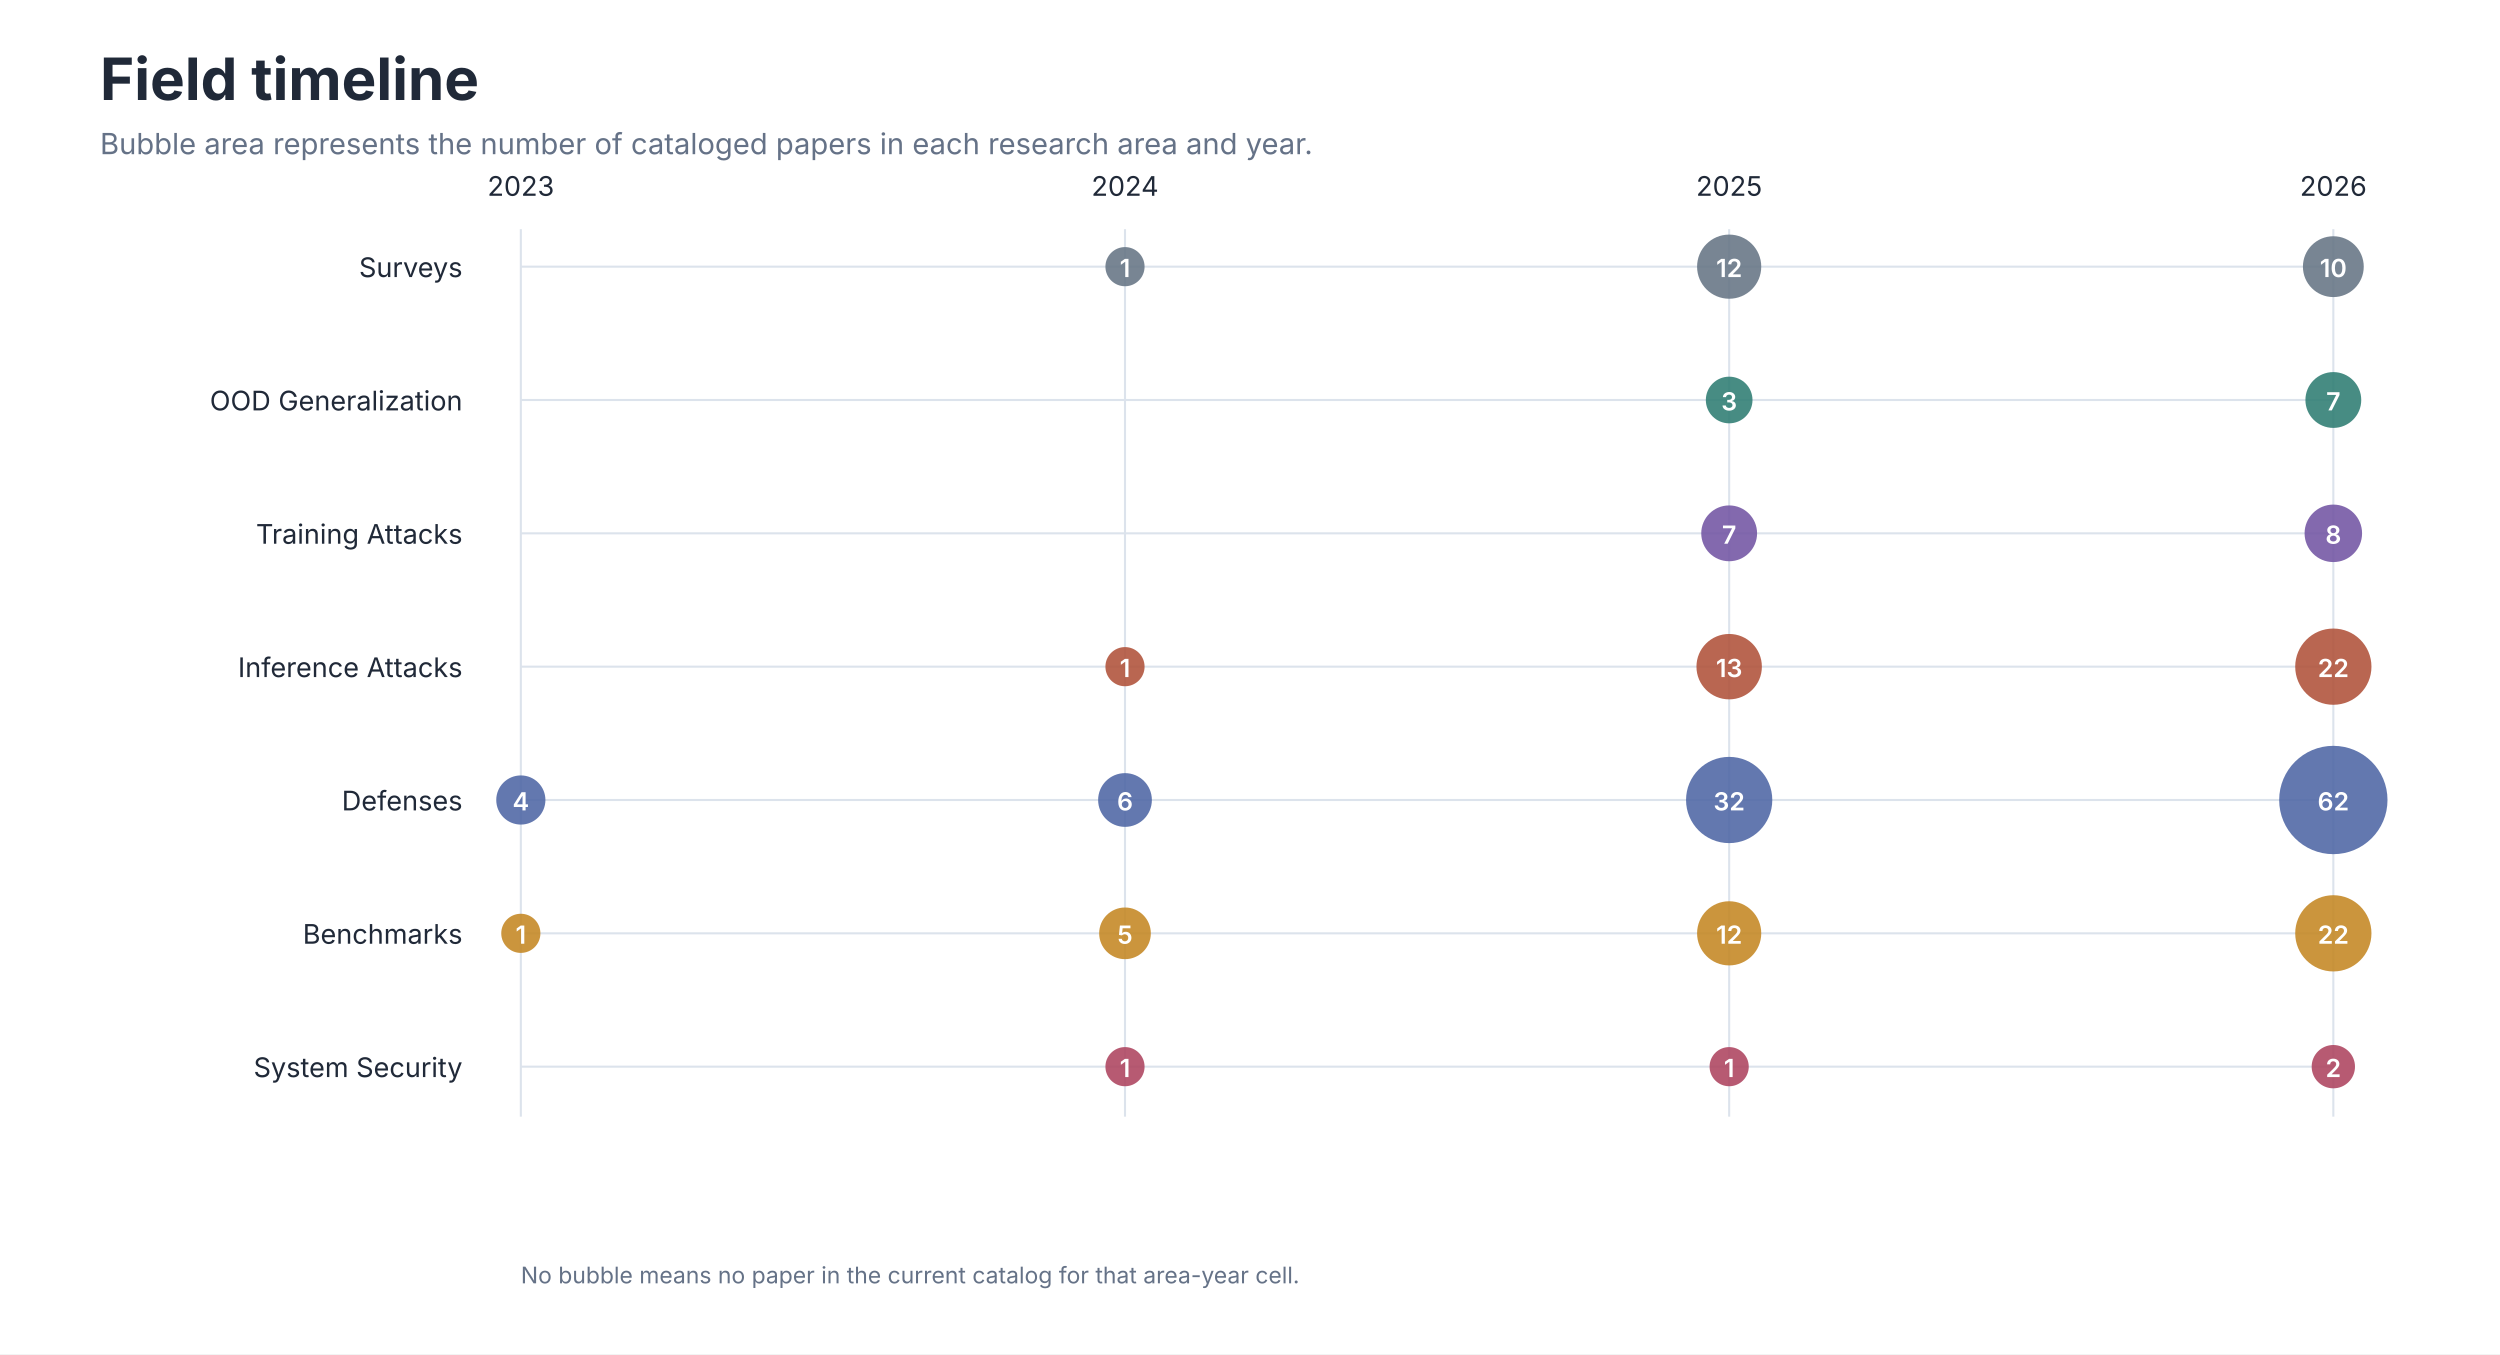
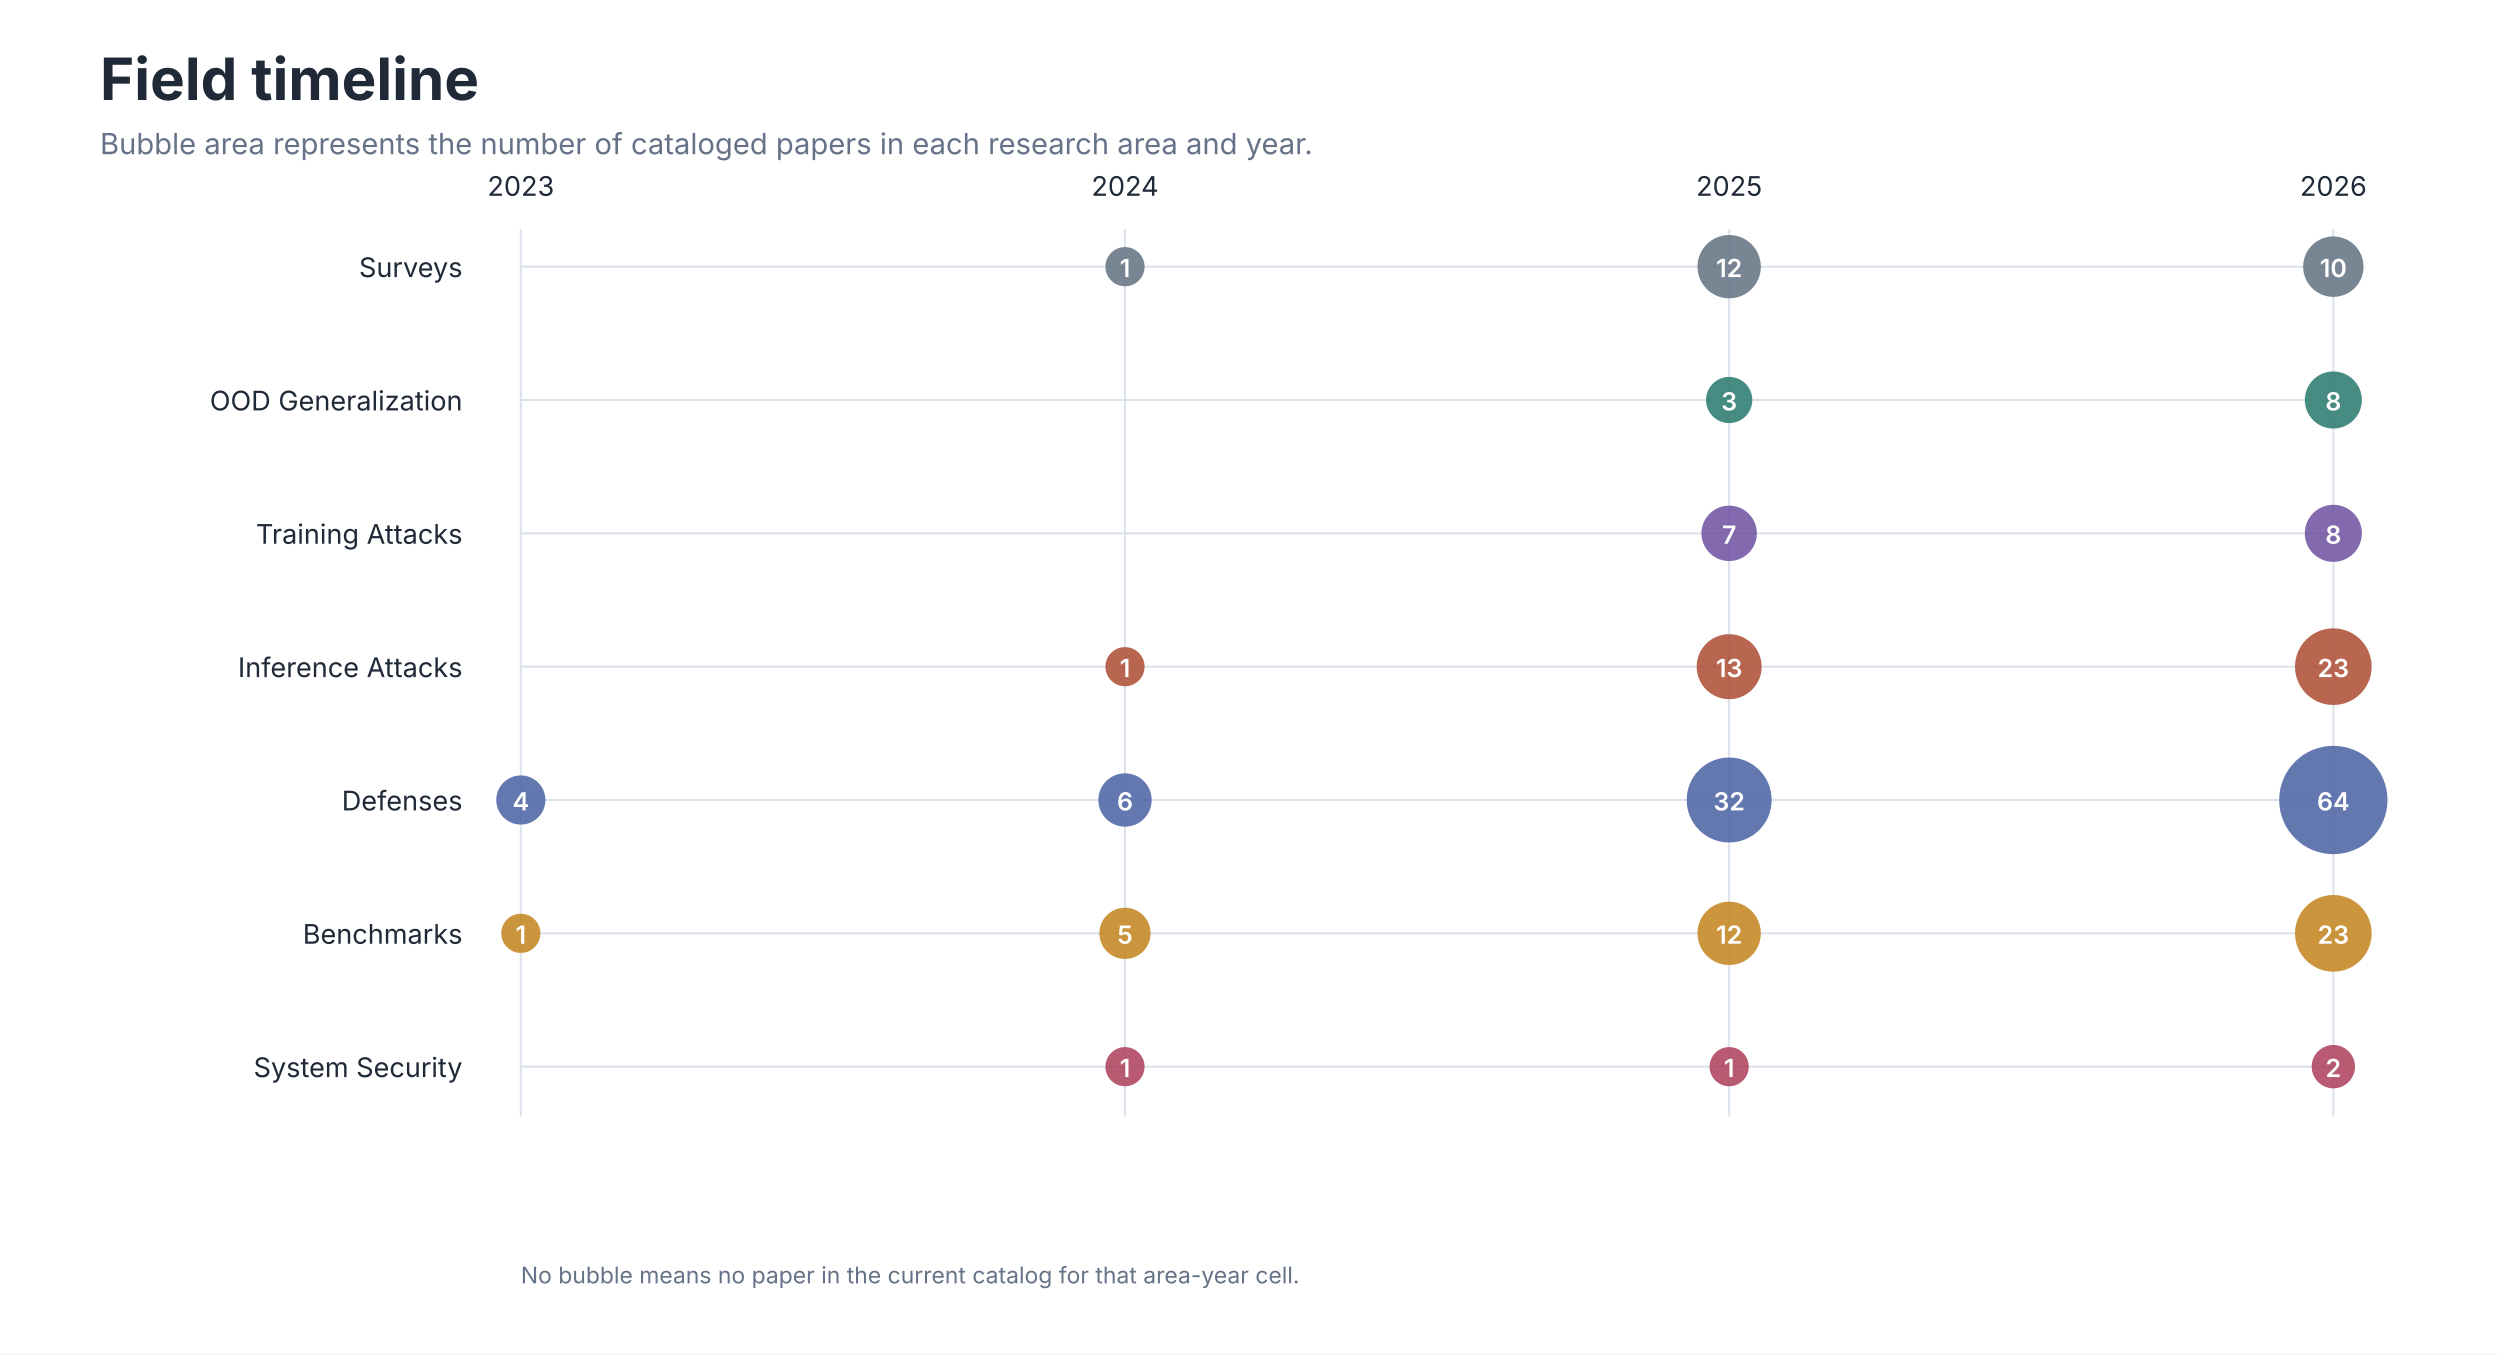
<svg xmlns="http://www.w3.org/2000/svg" role="img" aria-labelledby="title desc" viewBox="0 0 1200 650">
  <style>
text { font-family: -apple-system, BlinkMacSystemFont, 'Segoe UI', sans-serif; }
.title { font-size: 28px; font-weight: 650; fill: #202938; }
.subtitle { font-size: 14px; fill: #657287; }
.axis { font-size: 13px; fill: #657287; }
.label { font-size: 13px; fill: #202938; }
.small { font-size: 11px; fill: #657287; }
</style>
  <rect width="1200" height="650" fill="#FFFFFF" />
  <text class="title" x="48" y="48">Field timeline</text>
  <text class="subtitle" x="48" y="74">Bubble area represents the number of cataloged papers in each research area and year.</text>
  <line x1="250.0" y1="110" x2="250.0" y2="536" stroke="#DCE3EC" />
  <text class="label" x="250.0" y="94" text-anchor="middle">2023</text>
  <line x1="540.0" y1="110" x2="540.0" y2="536" stroke="#DCE3EC" />
  <text class="label" x="540.0" y="94" text-anchor="middle">2024</text>
  <line x1="830.0" y1="110" x2="830.0" y2="536" stroke="#DCE3EC" />
  <text class="label" x="830.0" y="94" text-anchor="middle">2025</text>
  <line x1="1120.0" y1="110" x2="1120.0" y2="536" stroke="#DCE3EC" />
  <text class="label" x="1120.0" y="94" text-anchor="middle">2026</text>
  <text class="label" x="222" y="133" text-anchor="end">Surveys</text>
  <line x1="250" y1="128" x2="1120" y2="128" stroke="#DCE3EC" />
  <circle cx="540.0" cy="128" r="9.4" fill="#667585" fill-opacity="0.88" />
  <text x="540.0" y="133" text-anchor="middle" font-size="12" font-weight="600" fill="#FFFFFF">1</text>
-   <circle cx="830.0" cy="128" r="15.4" fill="#667585" fill-opacity="0.88" />
+   <circle cx="830.0" cy="128" r="15.2" fill="#667585" fill-opacity="0.88" />
  <text x="830.0" y="133" text-anchor="middle" font-size="12" font-weight="600" fill="#FFFFFF">12</text>
-   <circle cx="1120.0" cy="128" r="14.6" fill="#667585" fill-opacity="0.88" />
+   <circle cx="1120.0" cy="128" r="14.5" fill="#667585" fill-opacity="0.88" />
  <text x="1120.0" y="133" text-anchor="middle" font-size="12" font-weight="600" fill="#FFFFFF">10</text>
  <text class="label" x="222" y="197" text-anchor="end">OOD Generalization</text>
  <line x1="250" y1="192" x2="1120" y2="192" stroke="#DCE3EC" />
-   <circle cx="830.0" cy="192" r="11.2" fill="#2F7D73" fill-opacity="0.88" />
+   <circle cx="830.0" cy="192" r="11.1" fill="#2F7D73" fill-opacity="0.88" />
  <text x="830.0" y="197" text-anchor="middle" font-size="12" font-weight="600" fill="#FFFFFF">3</text>
-   <circle cx="1120.0" cy="192" r="13.4" fill="#2F7D73" fill-opacity="0.88" />
-   <text x="1120.0" y="197" text-anchor="middle" font-size="12" font-weight="600" fill="#FFFFFF">7</text>
+   <circle cx="1120.0" cy="192" r="13.7" fill="#2F7D73" fill-opacity="0.88" />
+   <text x="1120.0" y="197" text-anchor="middle" font-size="12" font-weight="600" fill="#FFFFFF">8</text>
  <text class="label" x="222" y="261" text-anchor="end">Training Attacks</text>
  <line x1="250" y1="256" x2="1120" y2="256" stroke="#DCE3EC" />
-   <circle cx="830.0" cy="256" r="13.4" fill="#7356A3" fill-opacity="0.88" />
+   <circle cx="830.0" cy="256" r="13.3" fill="#7356A3" fill-opacity="0.88" />
  <text x="830.0" y="261" text-anchor="middle" font-size="12" font-weight="600" fill="#FFFFFF">7</text>
-   <circle cx="1120.0" cy="256" r="13.8" fill="#7356A3" fill-opacity="0.88" />
+   <circle cx="1120.0" cy="256" r="13.7" fill="#7356A3" fill-opacity="0.88" />
  <text x="1120.0" y="261" text-anchor="middle" font-size="12" font-weight="600" fill="#FFFFFF">8</text>
  <text class="label" x="222" y="325" text-anchor="end">Inference Attacks</text>
  <line x1="250" y1="320" x2="1120" y2="320" stroke="#DCE3EC" />
  <circle cx="540.0" cy="320" r="9.4" fill="#B0523A" fill-opacity="0.88" />
  <text x="540.0" y="325" text-anchor="middle" font-size="12" font-weight="600" fill="#FFFFFF">1</text>
-   <circle cx="830.0" cy="320" r="15.7" fill="#B0523A" fill-opacity="0.88" />
+   <circle cx="830.0" cy="320" r="15.6" fill="#B0523A" fill-opacity="0.88" />
  <text x="830.0" y="325" text-anchor="middle" font-size="12" font-weight="600" fill="#FFFFFF">13</text>
-   <circle cx="1120.0" cy="320" r="18.3" fill="#B0523A" fill-opacity="0.88" />
-   <text x="1120.0" y="325" text-anchor="middle" font-size="12" font-weight="600" fill="#FFFFFF">22</text>
+   <circle cx="1120.0" cy="320" r="18.4" fill="#B0523A" fill-opacity="0.88" />
+   <text x="1120.0" y="325" text-anchor="middle" font-size="12" font-weight="600" fill="#FFFFFF">23</text>
  <text class="label" x="222" y="389" text-anchor="end">Defenses</text>
  <line x1="250" y1="384" x2="1120" y2="384" stroke="#DCE3EC" />
  <circle cx="250.0" cy="384" r="11.8" fill="#4F67A5" fill-opacity="0.88" />
  <text x="250.0" y="389" text-anchor="middle" font-size="12" font-weight="600" fill="#FFFFFF">4</text>
-   <circle cx="540.0" cy="384" r="12.9" fill="#4F67A5" fill-opacity="0.88" />
+   <circle cx="540.0" cy="384" r="12.8" fill="#4F67A5" fill-opacity="0.88" />
  <text x="540.0" y="389" text-anchor="middle" font-size="12" font-weight="600" fill="#FFFFFF">6</text>
-   <circle cx="830.0" cy="384" r="20.7" fill="#4F67A5" fill-opacity="0.88" />
+   <circle cx="830.0" cy="384" r="20.4" fill="#4F67A5" fill-opacity="0.88" />
  <text x="830.0" y="389" text-anchor="middle" font-size="12" font-weight="600" fill="#FFFFFF">32</text>
  <circle cx="1120.0" cy="384" r="26.0" fill="#4F67A5" fill-opacity="0.88" />
-   <text x="1120.0" y="389" text-anchor="middle" font-size="12" font-weight="600" fill="#FFFFFF">62</text>
+   <text x="1120.0" y="389" text-anchor="middle" font-size="12" font-weight="600" fill="#FFFFFF">64</text>
  <text class="label" x="222" y="453" text-anchor="end">Benchmarks</text>
  <line x1="250" y1="448" x2="1120" y2="448" stroke="#DCE3EC" />
  <circle cx="250.0" cy="448" r="9.4" fill="#C48724" fill-opacity="0.88" />
  <text x="250.0" y="453" text-anchor="middle" font-size="12" font-weight="600" fill="#FFFFFF">1</text>
-   <circle cx="540.0" cy="448" r="12.4" fill="#C48724" fill-opacity="0.88" />
+   <circle cx="540.0" cy="448" r="12.3" fill="#C48724" fill-opacity="0.88" />
  <text x="540.0" y="453" text-anchor="middle" font-size="12" font-weight="600" fill="#FFFFFF">5</text>
-   <circle cx="830.0" cy="448" r="15.4" fill="#C48724" fill-opacity="0.88" />
+   <circle cx="830.0" cy="448" r="15.2" fill="#C48724" fill-opacity="0.88" />
  <text x="830.0" y="453" text-anchor="middle" font-size="12" font-weight="600" fill="#FFFFFF">12</text>
-   <circle cx="1120.0" cy="448" r="18.3" fill="#C48724" fill-opacity="0.88" />
-   <text x="1120.0" y="453" text-anchor="middle" font-size="12" font-weight="600" fill="#FFFFFF">22</text>
+   <circle cx="1120.0" cy="448" r="18.4" fill="#C48724" fill-opacity="0.88" />
+   <text x="1120.0" y="453" text-anchor="middle" font-size="12" font-weight="600" fill="#FFFFFF">23</text>
  <text class="label" x="222" y="517" text-anchor="end">System Security</text>
  <line x1="250" y1="512" x2="1120" y2="512" stroke="#DCE3EC" />
  <circle cx="540.0" cy="512" r="9.4" fill="#AE4560" fill-opacity="0.88" />
  <text x="540.0" y="517" text-anchor="middle" font-size="12" font-weight="600" fill="#FFFFFF">1</text>
  <circle cx="830.0" cy="512" r="9.4" fill="#AE4560" fill-opacity="0.88" />
  <text x="830.0" y="517" text-anchor="middle" font-size="12" font-weight="600" fill="#FFFFFF">1</text>
  <circle cx="1120.0" cy="512" r="10.4" fill="#AE4560" fill-opacity="0.88" />
  <text x="1120.0" y="517" text-anchor="middle" font-size="12" font-weight="600" fill="#FFFFFF">2</text>
  <text class="small" x="250" y="616">No bubble means no paper in the current catalog for that area-year cell.</text>
</svg>
